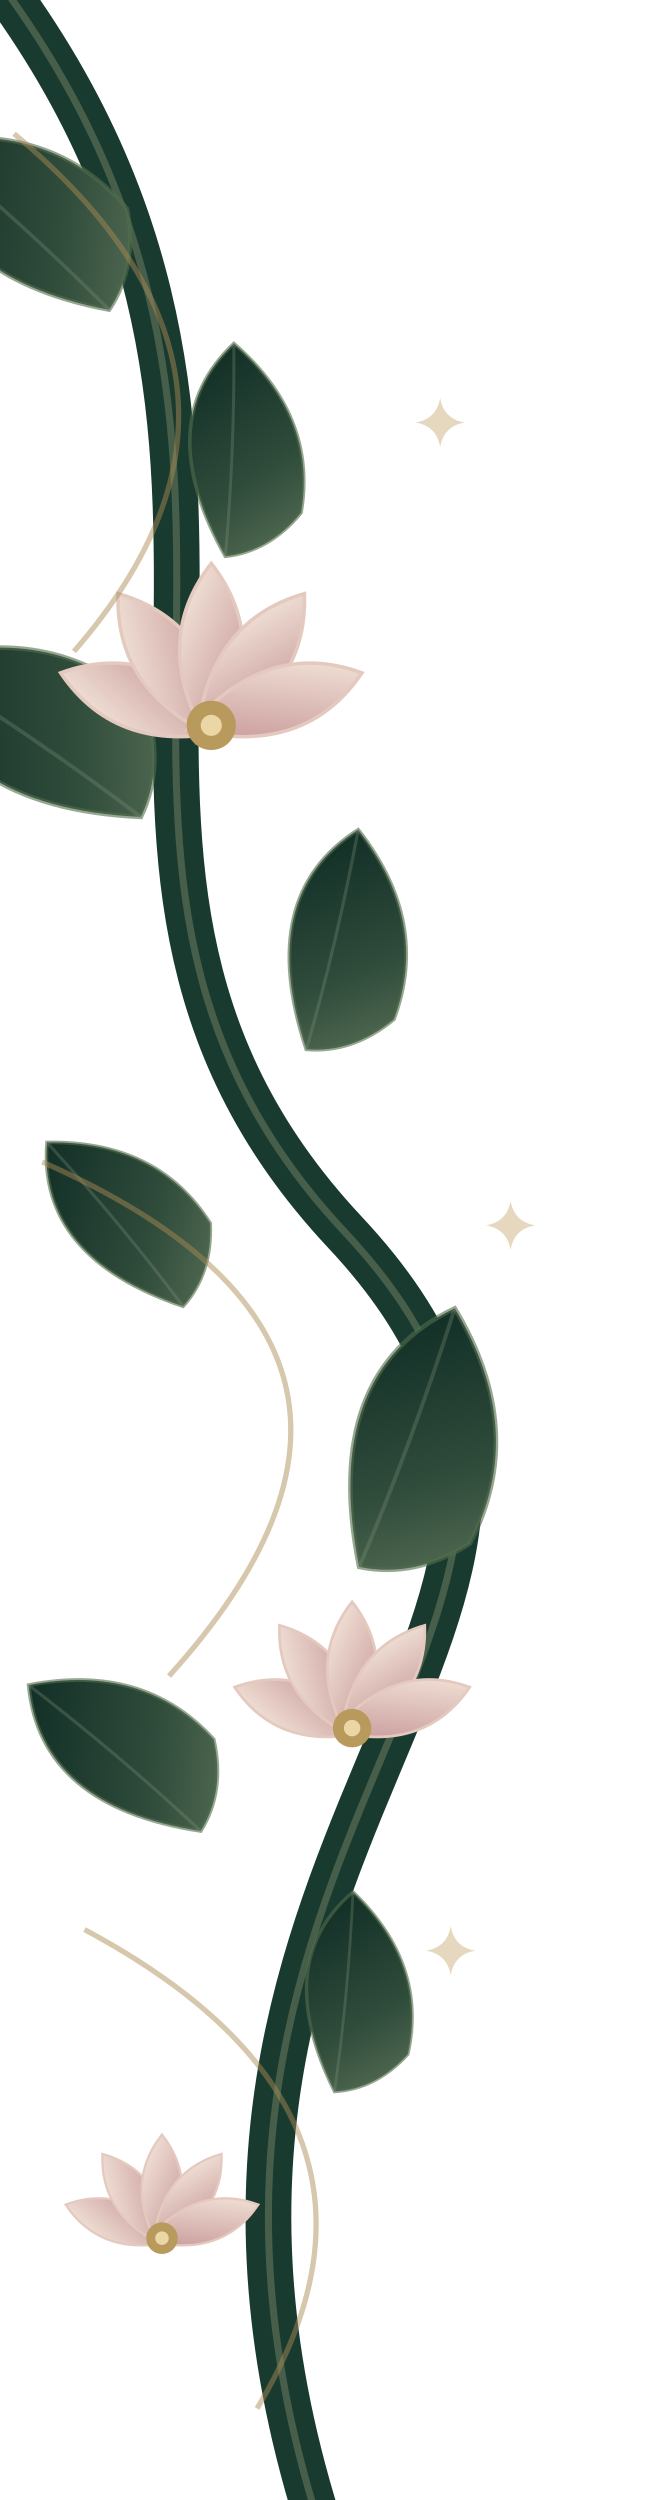
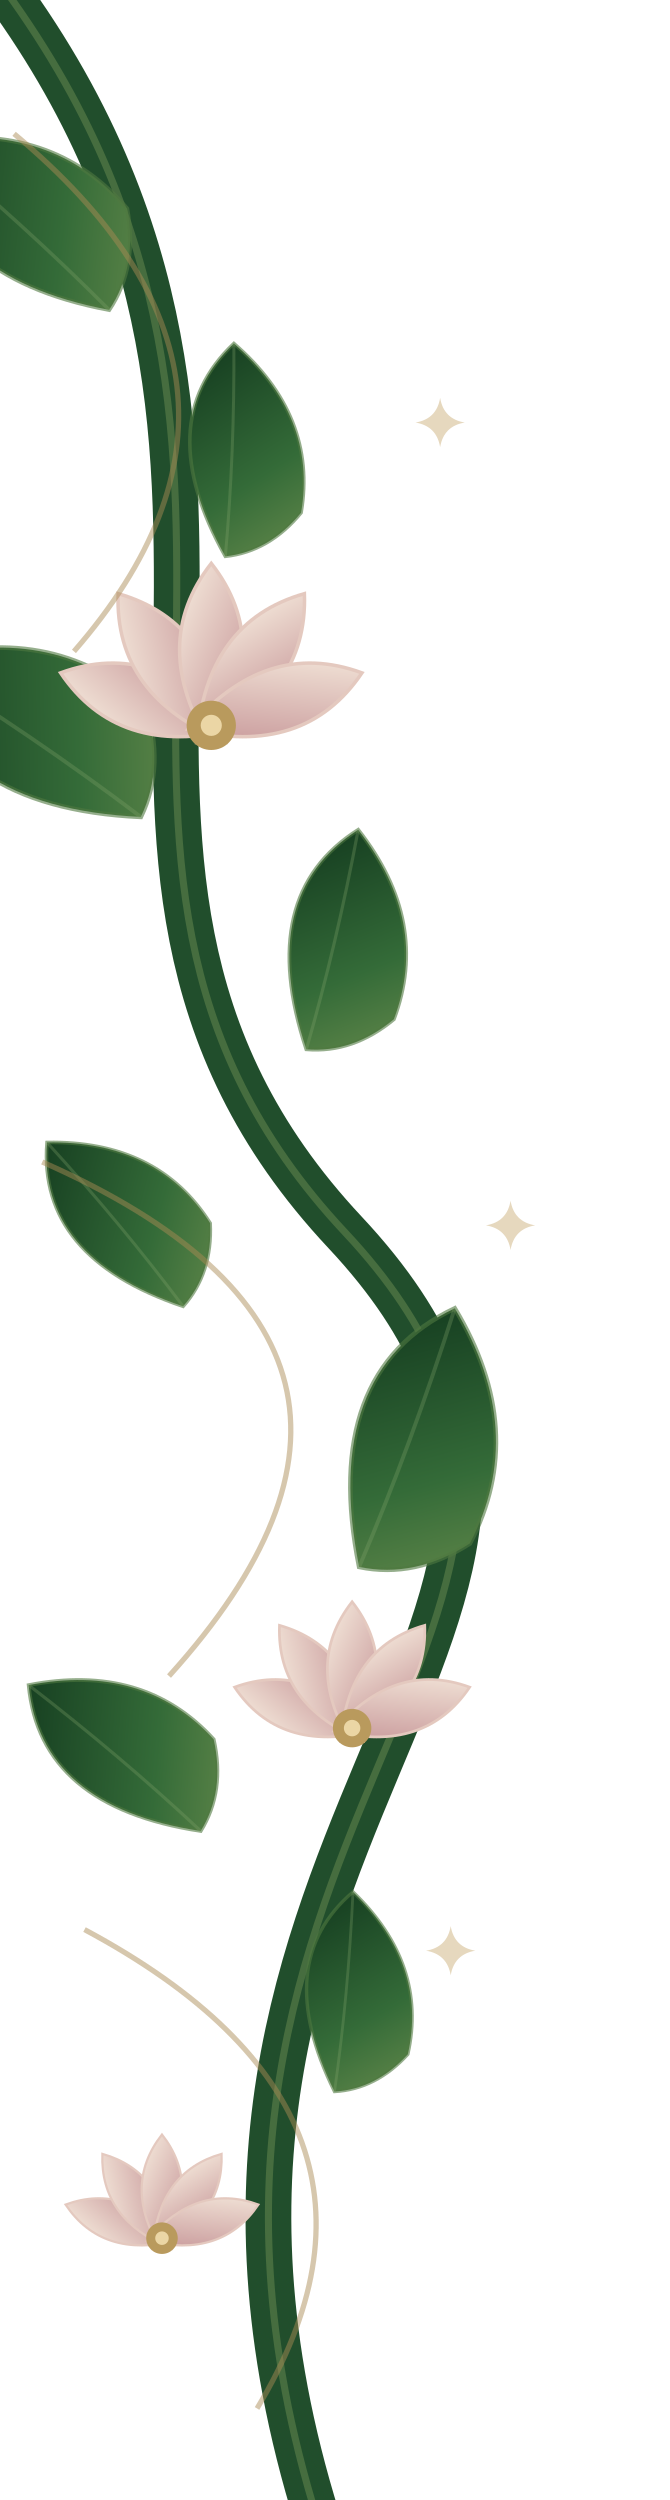
<svg xmlns="http://www.w3.org/2000/svg" viewBox="0 0 190 710" fill="none">
  <defs>
    <linearGradient id="leaf" x2="1" y2="1">
-       <stop stop-color="#102d26" />
-       <stop offset=".6" stop-color="#304c3b" />
-       <stop offset="1" stop-color="#597158" />
+       <stop stop-color="#153d20" />
+       <stop offset=".6" stop-color="#346b38" />
+       <stop offset="1" stop-color="#64894b" />
    </linearGradient>
    <linearGradient id="petal" x2=".8" y2="1">
      <stop stop-color="#f7eddf" />
      <stop offset="1" stop-color="#c79799" />
    </linearGradient>
  </defs>
  <g transform="">
-     <path d="M-12 -20 C110 125 -5 240 98 350 S20 520 95 730" stroke="#193a2f" stroke-width="13" stroke-linecap="round" />
-     <path d="M-12 -20 C110 125 -5 240 98 350 S20 520 95 730" stroke="#64775c" stroke-opacity=".6" stroke-width="2" />
+     <path d="M-12 -20 C110 125 -5 240 98 350 S20 520 95 730" stroke="#214e2c" stroke-width="13" stroke-linecap="round" />
+     <path d="M-12 -20 C110 125 -5 240 98 350 S20 520 95 730" stroke="#60834b" stroke-opacity=".6" stroke-width="2" />
    <g transform="translate(31 88) rotate(-28) scale(1)">
-       <path d="M0 0 Q-40 -32 -24 -67 Q11 -55 18 -23 Q13 -7 0 0Z" fill="url(#leaf)" stroke="#536c4c" stroke-opacity=".6" stroke-width="1.2" />
-       <path d="M0 0Q-10 -33 -24 -67" stroke="#82947b" stroke-opacity=".3" fill="none" />
+       <path d="M0 0 Q-40 -32 -24 -67 Q11 -55 18 -23 Q13 -7 0 0Z" fill="url(#leaf)" stroke="#4f7940" stroke-opacity=".6" stroke-width="1.2" />
+       <path d="M0 0Q-10 -33 -24 -67" stroke="#84a36b" stroke-opacity=".3" fill="none" />
    </g>
    <g transform="translate(64 158) rotate(22) scale(0.85)">
-       <path d="M0 0 Q-40 -32 -24 -67 Q11 -55 18 -23 Q13 -7 0 0Z" fill="url(#leaf)" stroke="#536c4c" stroke-opacity=".6" stroke-width="1.2" />
-       <path d="M0 0Q-10 -33 -24 -67" stroke="#82947b" stroke-opacity=".3" fill="none" />
+       <path d="M0 0 Q-40 -32 -24 -67 Q11 -55 18 -23 Q13 -7 0 0Z" fill="url(#leaf)" stroke="#4f7940" stroke-opacity=".6" stroke-width="1.2" />
+       <path d="M0 0Q-10 -33 -24 -67" stroke="#84a36b" stroke-opacity=".3" fill="none" />
    </g>
    <g transform="translate(40 232) rotate(-36) scale(1.1)">
-       <path d="M0 0 Q-40 -32 -24 -67 Q11 -55 18 -23 Q13 -7 0 0Z" fill="url(#leaf)" stroke="#536c4c" stroke-opacity=".6" stroke-width="1.2" />
-       <path d="M0 0Q-10 -33 -24 -67" stroke="#82947b" stroke-opacity=".3" fill="none" />
+       <path d="M0 0 Q-40 -32 -24 -67 Q11 -55 18 -23 Q13 -7 0 0Z" fill="url(#leaf)" stroke="#4f7940" stroke-opacity=".6" stroke-width="1.2" />
+       <path d="M0 0Q-10 -33 -24 -67" stroke="#84a36b" stroke-opacity=".3" fill="none" />
    </g>
    <g transform="translate(87 298) rotate(33) scale(0.9)">
-       <path d="M0 0 Q-40 -32 -24 -67 Q11 -55 18 -23 Q13 -7 0 0Z" fill="url(#leaf)" stroke="#536c4c" stroke-opacity=".6" stroke-width="1.2" />
-       <path d="M0 0Q-10 -33 -24 -67" stroke="#82947b" stroke-opacity=".3" fill="none" />
+       <path d="M0 0 Q-40 -32 -24 -67 Q11 -55 18 -23 Q13 -7 0 0Z" fill="url(#leaf)" stroke="#4f7940" stroke-opacity=".6" stroke-width="1.2" />
+       <path d="M0 0Q-10 -33 -24 -67" stroke="#84a36b" stroke-opacity=".3" fill="none" />
    </g>
    <g transform="translate(52 371) rotate(-20) scale(0.85)">
-       <path d="M0 0 Q-40 -32 -24 -67 Q11 -55 18 -23 Q13 -7 0 0Z" fill="url(#leaf)" stroke="#536c4c" stroke-opacity=".6" stroke-width="1.2" />
-       <path d="M0 0Q-10 -33 -24 -67" stroke="#82947b" stroke-opacity=".3" fill="none" />
+       <path d="M0 0 Q-40 -32 -24 -67 Q11 -55 18 -23 Q13 -7 0 0Z" fill="url(#leaf)" stroke="#4f7940" stroke-opacity=".6" stroke-width="1.2" />
+       <path d="M0 0Q-10 -33 -24 -67" stroke="#84a36b" stroke-opacity=".3" fill="none" />
    </g>
    <g transform="translate(102 445) rotate(40) scale(1.1)">
-       <path d="M0 0 Q-40 -32 -24 -67 Q11 -55 18 -23 Q13 -7 0 0Z" fill="url(#leaf)" stroke="#536c4c" stroke-opacity=".6" stroke-width="1.2" />
-       <path d="M0 0Q-10 -33 -24 -67" stroke="#82947b" stroke-opacity=".3" fill="none" />
+       <path d="M0 0 Q-40 -32 -24 -67 Q11 -55 18 -23 Q13 -7 0 0Z" fill="url(#leaf)" stroke="#4f7940" stroke-opacity=".6" stroke-width="1.2" />
+       <path d="M0 0Q-10 -33 -24 -67" stroke="#84a36b" stroke-opacity=".3" fill="none" />
    </g>
    <g transform="translate(57 520) rotate(-30) scale(0.9)">
-       <path d="M0 0 Q-40 -32 -24 -67 Q11 -55 18 -23 Q13 -7 0 0Z" fill="url(#leaf)" stroke="#536c4c" stroke-opacity=".6" stroke-width="1.2" />
-       <path d="M0 0Q-10 -33 -24 -67" stroke="#82947b" stroke-opacity=".3" fill="none" />
+       <path d="M0 0 Q-40 -32 -24 -67 Q11 -55 18 -23 Q13 -7 0 0Z" fill="url(#leaf)" stroke="#4f7940" stroke-opacity=".6" stroke-width="1.2" />
+       <path d="M0 0Q-10 -33 -24 -67" stroke="#84a36b" stroke-opacity=".3" fill="none" />
    </g>
    <g transform="translate(95 594) rotate(25) scale(0.8)">
-       <path d="M0 0 Q-40 -32 -24 -67 Q11 -55 18 -23 Q13 -7 0 0Z" fill="url(#leaf)" stroke="#536c4c" stroke-opacity=".6" stroke-width="1.2" />
-       <path d="M0 0Q-10 -33 -24 -67" stroke="#82947b" stroke-opacity=".3" fill="none" />
+       <path d="M0 0 Q-40 -32 -24 -67 Q11 -55 18 -23 Q13 -7 0 0Z" fill="url(#leaf)" stroke="#4f7940" stroke-opacity=".6" stroke-width="1.2" />
+       <path d="M0 0Q-10 -33 -24 -67" stroke="#84a36b" stroke-opacity=".3" fill="none" />
    </g>
    <g transform="translate(60 205) scale(1)">
      <path d="M0 7 Q-18 -22 0 -45 Q18 -22 0 7Z" transform="rotate(-72)" fill="url(#petal)" stroke="#e4c9bf" stroke-width="1" />
      <path d="M0 7 Q-18 -22 0 -45 Q18 -22 0 7Z" transform="rotate(-36)" fill="url(#petal)" stroke="#e4c9bf" stroke-width="1" />
      <path d="M0 7 Q-18 -22 0 -45 Q18 -22 0 7Z" transform="rotate(0)" fill="url(#petal)" stroke="#e4c9bf" stroke-width="1" />
      <path d="M0 7 Q-18 -22 0 -45 Q18 -22 0 7Z" transform="rotate(36)" fill="url(#petal)" stroke="#e4c9bf" stroke-width="1" />
      <path d="M0 7 Q-18 -22 0 -45 Q18 -22 0 7Z" transform="rotate(72)" fill="url(#petal)" stroke="#e4c9bf" stroke-width="1" />
      <circle r="7" cy="1" fill="#b99a5d" />
      <circle r="3" cy="1" fill="#ebd6a5" />
    </g>
    <g transform="translate(100 490) scale(0.78)">
      <path d="M0 7 Q-18 -22 0 -45 Q18 -22 0 7Z" transform="rotate(-72)" fill="url(#petal)" stroke="#e4c9bf" stroke-width="1" />
      <path d="M0 7 Q-18 -22 0 -45 Q18 -22 0 7Z" transform="rotate(-36)" fill="url(#petal)" stroke="#e4c9bf" stroke-width="1" />
      <path d="M0 7 Q-18 -22 0 -45 Q18 -22 0 7Z" transform="rotate(0)" fill="url(#petal)" stroke="#e4c9bf" stroke-width="1" />
      <path d="M0 7 Q-18 -22 0 -45 Q18 -22 0 7Z" transform="rotate(36)" fill="url(#petal)" stroke="#e4c9bf" stroke-width="1" />
      <path d="M0 7 Q-18 -22 0 -45 Q18 -22 0 7Z" transform="rotate(72)" fill="url(#petal)" stroke="#e4c9bf" stroke-width="1" />
      <circle r="7" cy="1" fill="#b99a5d" />
      <circle r="3" cy="1" fill="#ebd6a5" />
    </g>
    <g transform="translate(46 635) scale(0.64)">
      <path d="M0 7 Q-18 -22 0 -45 Q18 -22 0 7Z" transform="rotate(-72)" fill="url(#petal)" stroke="#e4c9bf" stroke-width="1" />
      <path d="M0 7 Q-18 -22 0 -45 Q18 -22 0 7Z" transform="rotate(-36)" fill="url(#petal)" stroke="#e4c9bf" stroke-width="1" />
      <path d="M0 7 Q-18 -22 0 -45 Q18 -22 0 7Z" transform="rotate(0)" fill="url(#petal)" stroke="#e4c9bf" stroke-width="1" />
      <path d="M0 7 Q-18 -22 0 -45 Q18 -22 0 7Z" transform="rotate(36)" fill="url(#petal)" stroke="#e4c9bf" stroke-width="1" />
      <path d="M0 7 Q-18 -22 0 -45 Q18 -22 0 7Z" transform="rotate(72)" fill="url(#petal)" stroke="#e4c9bf" stroke-width="1" />
      <circle r="7" cy="1" fill="#b99a5d" />
      <circle r="3" cy="1" fill="#ebd6a5" />
    </g>
    <path d="M125 113Q126 119 132 120Q126 121 125 127Q124 121 118 120Q124 119 125 113Z" fill="#d8c39b" opacity=".65" />
    <path d="M145 341Q146 347 152 348Q146 349 145 355Q144 349 138 348Q144 347 145 341Z" fill="#d8c39b" opacity=".65" />
    <path d="M128 547Q129 553 135 554Q129 555 128 561Q127 555 121 554Q127 553 128 547Z" fill="#d8c39b" opacity=".65" />
    <path d="M4 38Q88 108 21 185M12 330Q132 383 48 476M24 548Q123 601 73 684" stroke="#a98b55" stroke-opacity=".48" stroke-width="1.5" />
  </g>
</svg>
